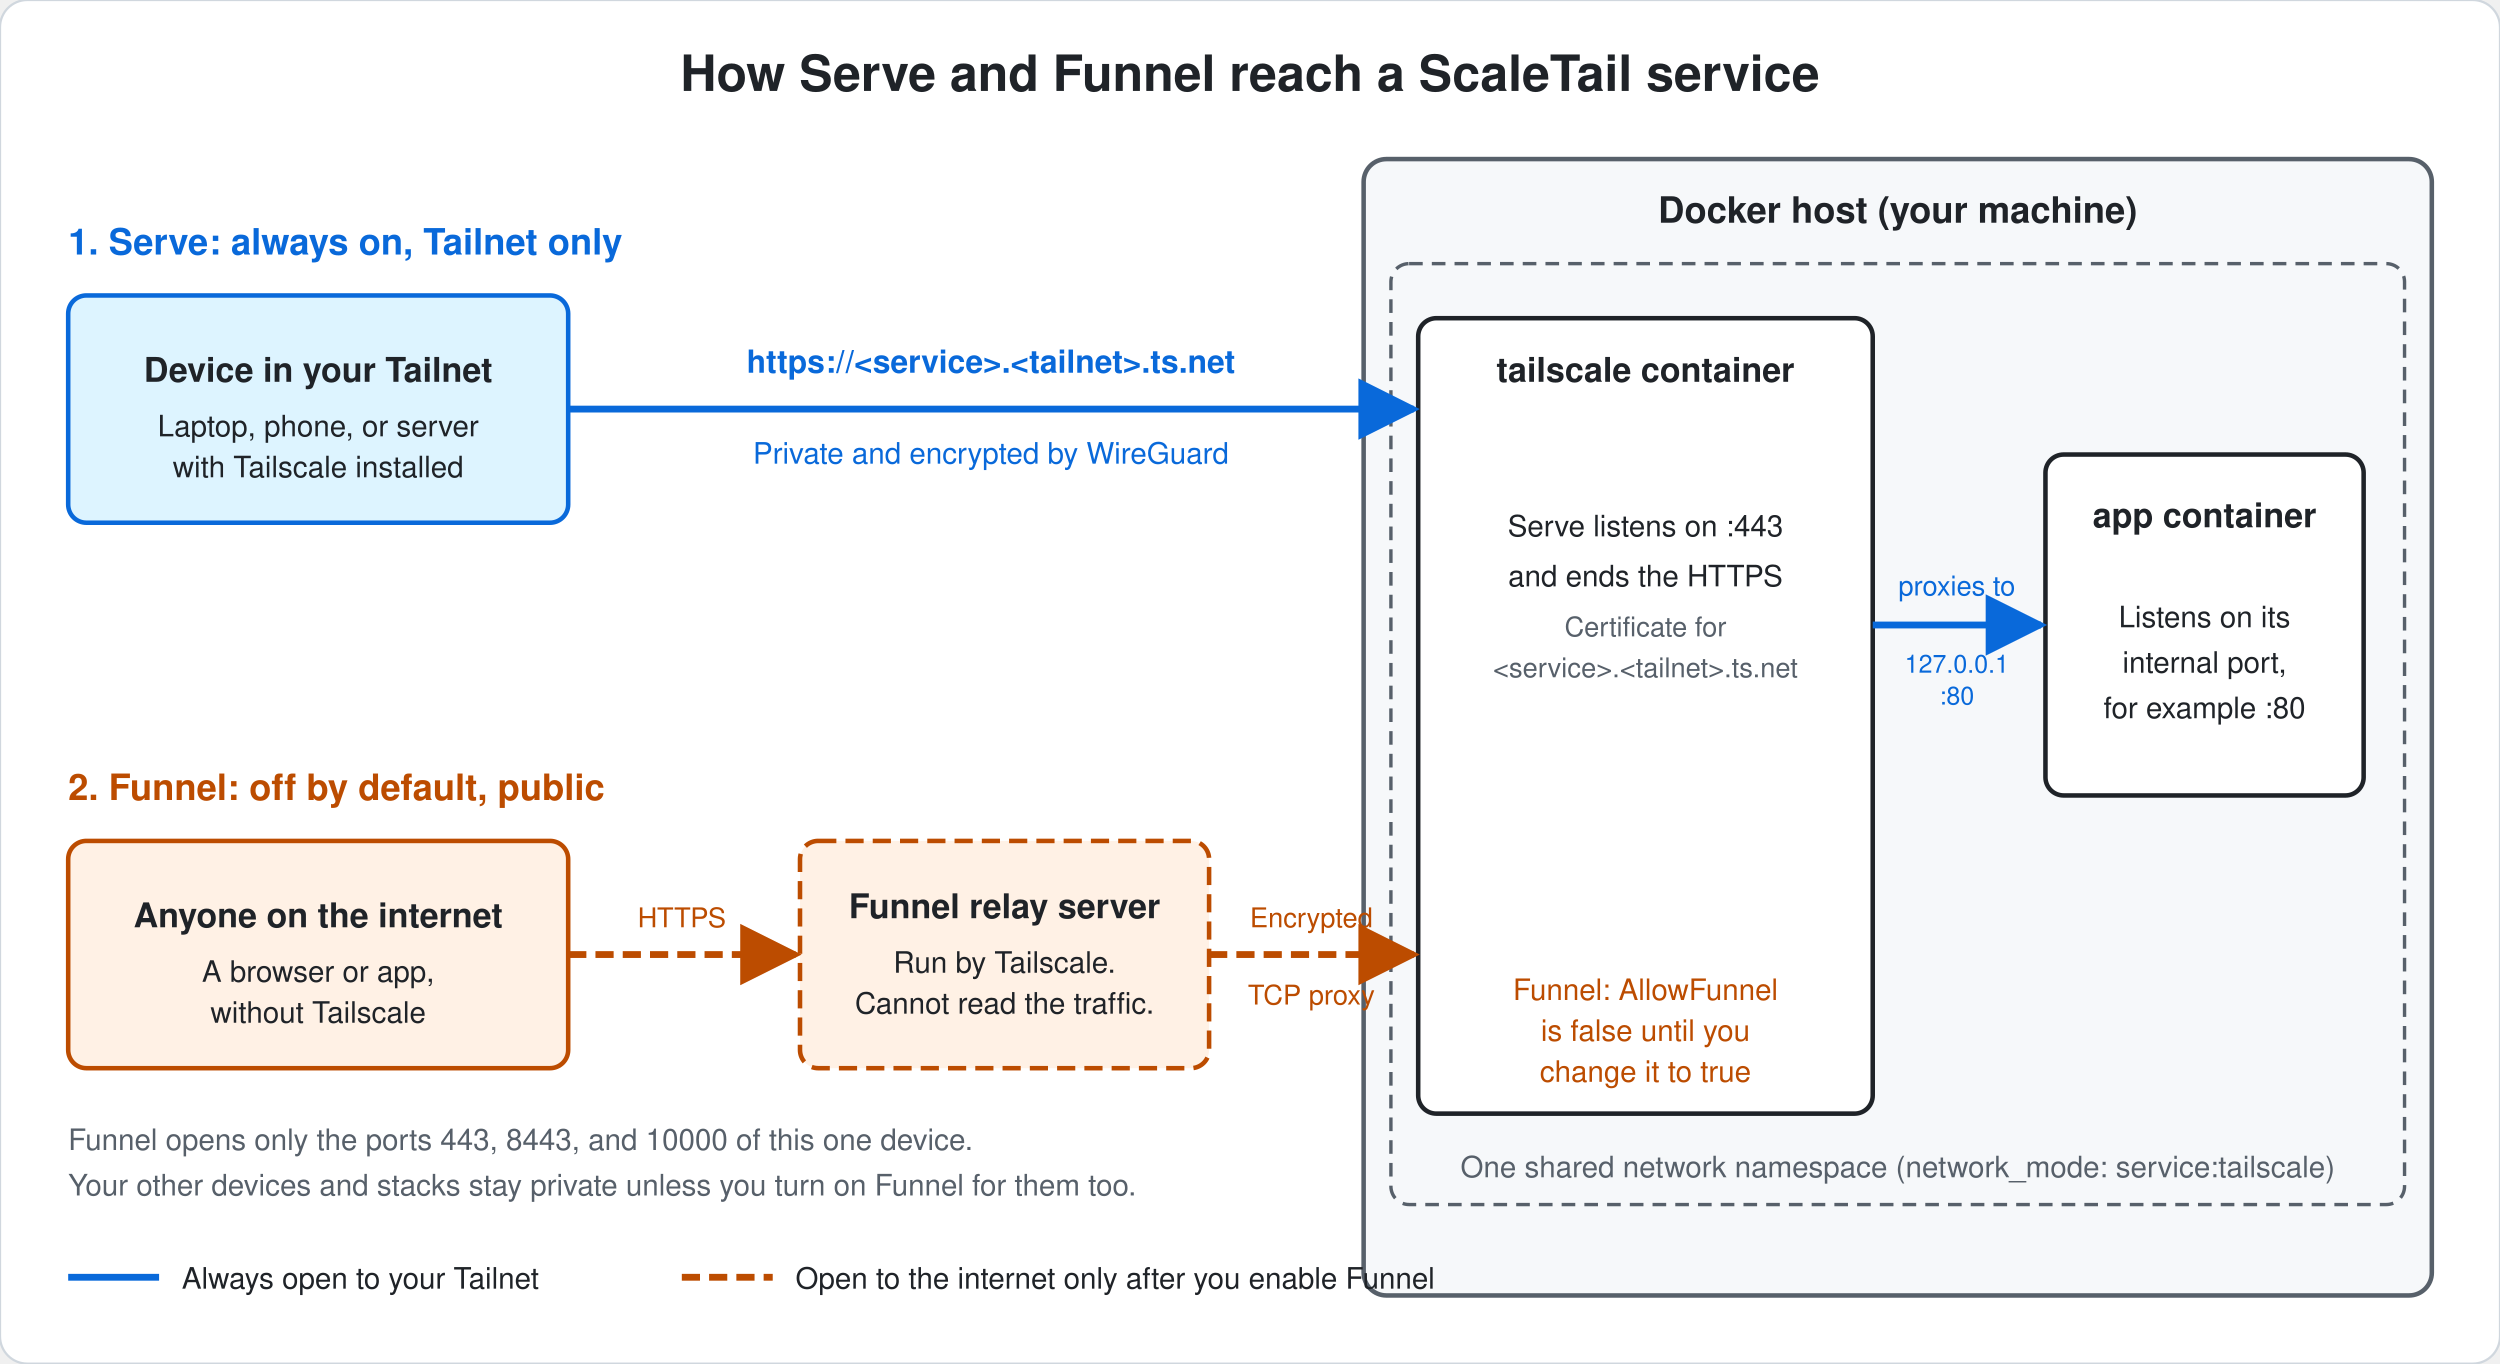
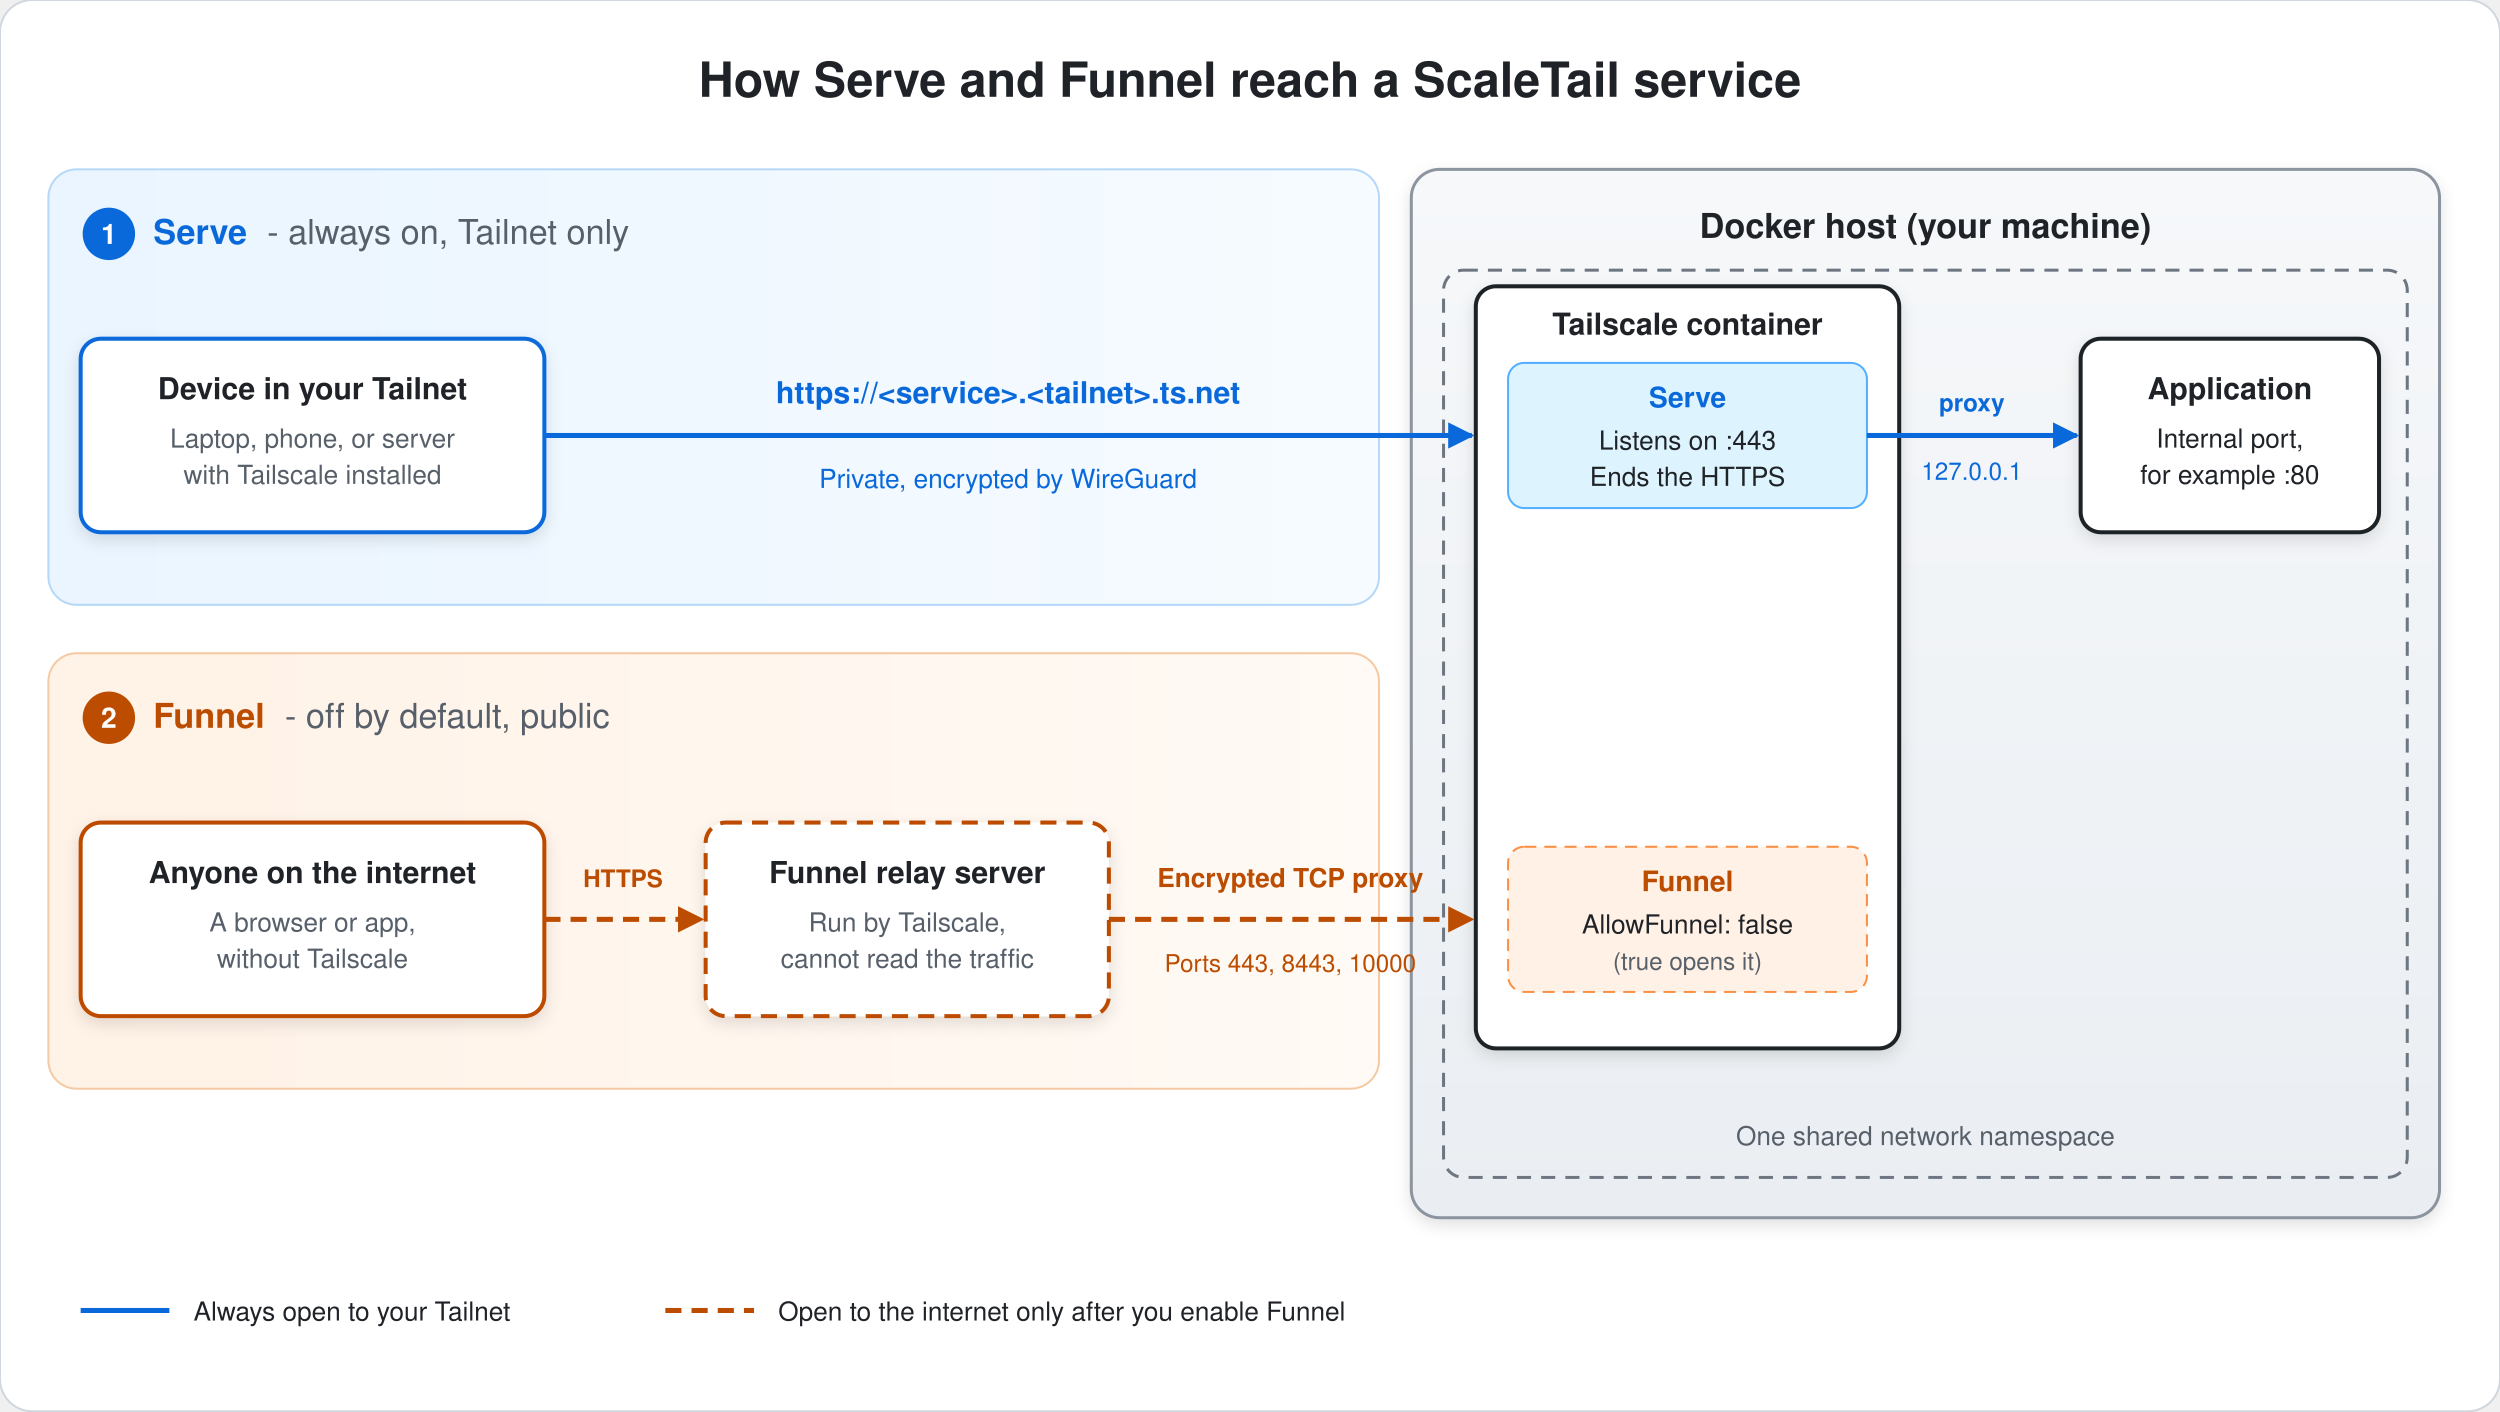
- <svg xmlns="http://www.w3.org/2000/svg" viewBox="0 0 1100 600" width="1100" height="600" font-family="Helvetica, Arial, sans-serif" role="img" aria-labelledby="title desc">
+ <svg xmlns="http://www.w3.org/2000/svg" viewBox="0 0 1240 700" width="1240" height="700" font-family="-apple-system, 'Segoe UI', Helvetica, Arial, sans-serif" role="img" aria-labelledby="title desc">
  <defs>
-     <marker id="arrow-blue" viewBox="0 0 10 10" refX="9" refY="5" markerWidth="9" markerHeight="9" orient="auto-start-reverse">
+     <filter id="shadow" x="-10%" y="-10%" width="120%" height="130%">
+       <feDropShadow dx="0" dy="3" stdDeviation="4" flood-color="#1f2328" flood-opacity="0.12" />
+     </filter>
+     <linearGradient id="lane-blue" x1="0" y1="0" x2="1" y2="0">
+       <stop offset="0" stop-color="#eaf5ff" />
+       <stop offset="1" stop-color="#f6fbff" />
+     </linearGradient>
+     <linearGradient id="lane-orange" x1="0" y1="0" x2="1" y2="0">
+       <stop offset="0" stop-color="#fff2e6" />
+       <stop offset="1" stop-color="#fffaf5" />
+     </linearGradient>
+     <linearGradient id="host-fill" x1="0" y1="0" x2="0" y2="1">
+       <stop offset="0" stop-color="#f6f8fa" />
+       <stop offset="1" stop-color="#eaeef2" />
+     </linearGradient>
+     <marker id="arrow-blue" viewBox="0 0 10 10" refX="9" refY="5" markerUnits="userSpaceOnUse" markerWidth="13" markerHeight="13" orient="auto">
      <path d="M0 0 L10 5 L0 10 z" fill="#0969da" />
    </marker>
-     <marker id="arrow-orange" viewBox="0 0 10 10" refX="9" refY="5" markerWidth="9" markerHeight="9" orient="auto-start-reverse">
+     <marker id="arrow-orange" viewBox="0 0 10 10" refX="9" refY="5" markerUnits="userSpaceOnUse" markerWidth="13" markerHeight="13" orient="auto">
      <path d="M0 0 L10 5 L0 10 z" fill="#bc4c00" />
    </marker>
-     <marker id="arrow-gray" viewBox="0 0 10 10" refX="9" refY="5" markerWidth="9" markerHeight="9" orient="auto-start-reverse">
-       <path d="M0 0 L10 5 L0 10 z" fill="#57606a" />
-     </marker>
  </defs>
-   <rect width="1100" height="600" rx="12" fill="#ffffff" stroke="#d0d7de" />
-   <text x="550" y="40" text-anchor="middle" font-size="22" font-weight="bold" fill="#1f2328">How Serve and Funnel reach a ScaleTail service</text>
-   <text x="30" y="112" font-size="16" font-weight="bold" fill="#0969da">1. Serve: always on, Tailnet only</text>
-   <text x="30" y="352" font-size="16" font-weight="bold" fill="#bc4c00">2. Funnel: off by default, public</text>
-   <rect x="600" y="70" width="470" height="500" rx="10" fill="#f6f8fa" stroke="#57606a" stroke-width="2" />
-   <text x="835" y="98" text-anchor="middle" font-size="16" font-weight="bold" fill="#1f2328">Docker host (your machine)</text>
-   <rect x="612" y="116" width="446" height="414" rx="8" fill="none" stroke="#57606a" stroke-width="1.5" stroke-dasharray="6 4" />
-   <text x="835" y="518" text-anchor="middle" font-size="13" fill="#57606a">One shared network namespace (network_mode: service:tailscale)</text>
-   <rect x="624" y="140" width="200" height="350" rx="8" fill="#ffffff" stroke="#1f2328" stroke-width="2" />
-   <text x="724" y="168" text-anchor="middle" font-size="15" font-weight="bold" fill="#1f2328">tailscale container</text>
-   <text x="724" y="236" text-anchor="middle" font-size="13" fill="#1f2328">Serve listens on :443</text>
-   <text x="724" y="258" text-anchor="middle" font-size="13" fill="#1f2328">and ends the HTTPS</text>
-   <text x="724" y="280" text-anchor="middle" font-size="12" fill="#57606a">Certificate for</text>
-   <text x="724" y="298" text-anchor="middle" font-size="12" fill="#57606a">&lt;service&gt;.&lt;tailnet&gt;.ts.net</text>
-   <text x="724" y="440" text-anchor="middle" font-size="13" fill="#bc4c00">Funnel: AllowFunnel</text>
-   <text x="724" y="458" text-anchor="middle" font-size="13" fill="#bc4c00">is false until you</text>
-   <text x="724" y="476" text-anchor="middle" font-size="13" fill="#bc4c00">change it to true</text>
-   <rect x="900" y="200" width="140" height="150" rx="8" fill="#ffffff" stroke="#1f2328" stroke-width="2" />
-   <text x="970" y="232" text-anchor="middle" font-size="15" font-weight="bold" fill="#1f2328">app container</text>
-   <text x="970" y="276" text-anchor="middle" font-size="13" fill="#1f2328">Listens on its</text>
-   <text x="970" y="296" text-anchor="middle" font-size="13" fill="#1f2328">internal port,</text>
-   <text x="970" y="316" text-anchor="middle" font-size="13" fill="#1f2328">for example :80</text>
-   <line x1="824" y1="275" x2="898" y2="275" stroke="#0969da" stroke-width="3" marker-end="url(#arrow-blue)" />
-   <text x="861" y="262" text-anchor="middle" font-size="12" fill="#0969da">proxies to</text>
-   <text x="861" y="296" text-anchor="middle" font-size="11" fill="#0969da">127.0.0.1</text>
-   <text x="861" y="310" text-anchor="middle" font-size="11" fill="#0969da">:80</text>
-   <rect x="30" y="130" width="220" height="100" rx="8" fill="#ddf4ff" stroke="#0969da" stroke-width="2" />
-   <text x="140" y="168" text-anchor="middle" font-size="15" font-weight="bold" fill="#1f2328">Device in your Tailnet</text>
-   <text x="140" y="192" text-anchor="middle" font-size="13" fill="#1f2328">Laptop, phone, or server</text>
-   <text x="140" y="210" text-anchor="middle" font-size="13" fill="#1f2328">with Tailscale installed</text>
-   <line x1="250" y1="180" x2="622" y2="180" stroke="#0969da" stroke-width="3" marker-end="url(#arrow-blue)" />
-   <text x="436" y="164" text-anchor="middle" font-size="14" font-weight="bold" fill="#0969da">https://&lt;service&gt;.&lt;tailnet&gt;.ts.net</text>
-   <text x="436" y="204" text-anchor="middle" font-size="13" fill="#0969da">Private and encrypted by WireGuard</text>
-   <rect x="30" y="370" width="220" height="100" rx="8" fill="#fff1e5" stroke="#bc4c00" stroke-width="2" />
-   <text x="140" y="408" text-anchor="middle" font-size="15" font-weight="bold" fill="#1f2328">Anyone on the internet</text>
-   <text x="140" y="432" text-anchor="middle" font-size="13" fill="#1f2328">A browser or app,</text>
-   <text x="140" y="450" text-anchor="middle" font-size="13" fill="#1f2328">without Tailscale</text>
-   <rect x="352" y="370" width="180" height="100" rx="8" fill="#fff1e5" stroke="#bc4c00" stroke-width="2" stroke-dasharray="8 4" />
-   <text x="442" y="404" text-anchor="middle" font-size="15" font-weight="bold" fill="#1f2328">Funnel relay server</text>
-   <text x="442" y="428" text-anchor="middle" font-size="13" fill="#1f2328">Run by Tailscale.</text>
-   <text x="442" y="446" text-anchor="middle" font-size="13" fill="#1f2328">Cannot read the traffic.</text>
-   <line x1="250" y1="420" x2="350" y2="420" stroke="#bc4c00" stroke-width="3" stroke-dasharray="8 4" marker-end="url(#arrow-orange)" />
-   <text x="300" y="408" text-anchor="middle" font-size="12" fill="#bc4c00">HTTPS</text>
-   <line x1="532" y1="420" x2="622" y2="420" stroke="#bc4c00" stroke-width="3" stroke-dasharray="8 4" marker-end="url(#arrow-orange)" />
-   <text x="577" y="408" text-anchor="middle" font-size="12" fill="#bc4c00">Encrypted</text>
-   <text x="577" y="442" text-anchor="middle" font-size="12" fill="#bc4c00">TCP proxy</text>
-   <text x="30" y="506" font-size="13" fill="#57606a">Funnel opens only the ports 443, 8443, and 10000 of this one device.</text>
-   <text x="30" y="526" font-size="13" fill="#57606a">Your other devices and stacks stay private unless you turn on Funnel for them too.</text>
-   <line x1="30" y1="562" x2="70" y2="562" stroke="#0969da" stroke-width="3" />
-   <text x="80" y="567" font-size="13" fill="#1f2328">Always open to your Tailnet</text>
-   <line x1="300" y1="562" x2="340" y2="562" stroke="#bc4c00" stroke-width="3" stroke-dasharray="8 4" />
-   <text x="350" y="567" font-size="13" fill="#1f2328">Open to the internet only after you enable Funnel</text>
+   <rect width="1240" height="700" rx="16" fill="#ffffff" stroke="#d0d7de" />
+   <text x="620" y="48" text-anchor="middle" font-size="24" font-weight="700" fill="#1f2328">How Serve and Funnel reach a ScaleTail service</text>
+   <rect x="24" y="84" width="660" height="216" rx="14" fill="url(#lane-blue)" stroke="#b6d8f8" />
+   <circle cx="54" cy="116" r="13" fill="#0969da" />
+   <text x="54" y="121" text-anchor="middle" font-size="14" font-weight="700" fill="#ffffff">1</text>
+   <text x="76" y="121" font-size="17" font-weight="700" fill="#0969da">Serve<tspan font-weight="400" fill="#57606a" dx="10">- always on, Tailnet only</tspan>
+   </text>
+   <rect x="24" y="324" width="660" height="216" rx="14" fill="url(#lane-orange)" stroke="#f5c9a3" />
+   <circle cx="54" cy="356" r="13" fill="#bc4c00" />
+   <text x="54" y="361" text-anchor="middle" font-size="14" font-weight="700" fill="#ffffff">2</text>
+   <text x="76" y="361" font-size="17" font-weight="700" fill="#bc4c00">Funnel<tspan font-weight="400" fill="#57606a" dx="10">- off by default, public</tspan>
+   </text>
+   <rect x="700" y="84" width="510" height="520" rx="14" fill="url(#host-fill)" stroke="#8c959f" stroke-width="1.5" filter="url(#shadow)" />
+   <text x="955" y="118" text-anchor="middle" font-size="17" font-weight="700" fill="#1f2328">Docker host (your machine)</text>
+   <rect x="716" y="134" width="478" height="450" rx="10" fill="none" stroke="#6e7781" stroke-width="1.5" stroke-dasharray="7 5" />
+   <text x="955" y="568" text-anchor="middle" font-size="13" fill="#57606a">One shared network namespace</text>
+   <rect x="732" y="142" width="210" height="378" rx="10" fill="#ffffff" stroke="#1f2328" stroke-width="2" filter="url(#shadow)" />
+   <text x="837" y="166" text-anchor="middle" font-size="15" font-weight="700" fill="#1f2328">Tailscale container</text>
+   <rect x="748" y="180" width="178" height="72" rx="8" fill="#ddf4ff" stroke="#54aeff" />
+   <text x="837" y="202" text-anchor="middle" font-size="14" font-weight="700" fill="#0969da">Serve</text>
+   <text x="837" y="223" text-anchor="middle" font-size="13" fill="#1f2328">Listens on :443</text>
+   <text x="837" y="241" text-anchor="middle" font-size="13" fill="#1f2328">Ends the HTTPS</text>
+   <rect x="748" y="420" width="178" height="72" rx="8" fill="#fff1e5" stroke="#fb8f44" stroke-dasharray="6 4" />
+   <text x="837" y="442" text-anchor="middle" font-size="14" font-weight="700" fill="#bc4c00">Funnel</text>
+   <text x="837" y="463" text-anchor="middle" font-size="13" fill="#1f2328">AllowFunnel: false</text>
+   <text x="837" y="481" text-anchor="middle" font-size="12" fill="#57606a">(true opens it)</text>
+   <rect x="1032" y="168" width="148" height="96" rx="10" fill="#ffffff" stroke="#1f2328" stroke-width="2" filter="url(#shadow)" />
+   <text x="1106" y="198" text-anchor="middle" font-size="15" font-weight="700" fill="#1f2328">Application</text>
+   <text x="1106" y="222" text-anchor="middle" font-size="13" fill="#1f2328">Internal port,</text>
+   <text x="1106" y="240" text-anchor="middle" font-size="13" fill="#1f2328">for example :80</text>
+   <line x1="926" y1="216" x2="1030" y2="216" stroke="#0969da" stroke-width="2.5" marker-end="url(#arrow-blue)" />
+   <text x="978" y="204" text-anchor="middle" font-size="12" font-weight="700" fill="#0969da">proxy</text>
+   <text x="978" y="238" text-anchor="middle" font-size="12" fill="#0969da">127.0.0.1</text>
+   <rect x="40" y="168" width="230" height="96" rx="10" fill="#ffffff" stroke="#0969da" stroke-width="2" filter="url(#shadow)" />
+   <text x="155" y="198" text-anchor="middle" font-size="15" font-weight="700" fill="#1f2328">Device in your Tailnet</text>
+   <text x="155" y="222" text-anchor="middle" font-size="13" fill="#57606a">Laptop, phone, or server</text>
+   <text x="155" y="240" text-anchor="middle" font-size="13" fill="#57606a">with Tailscale installed</text>
+   <line x1="270" y1="216" x2="730" y2="216" stroke="#0969da" stroke-width="2.5" marker-end="url(#arrow-blue)" />
+   <text x="500" y="200" text-anchor="middle" font-size="15" font-weight="700" fill="#0969da">https://&lt;service&gt;.&lt;tailnet&gt;.ts.net</text>
+   <text x="500" y="242" text-anchor="middle" font-size="13" fill="#0969da">Private, encrypted by WireGuard</text>
+   <rect x="40" y="408" width="230" height="96" rx="10" fill="#ffffff" stroke="#bc4c00" stroke-width="2" filter="url(#shadow)" />
+   <text x="155" y="438" text-anchor="middle" font-size="15" font-weight="700" fill="#1f2328">Anyone on the internet</text>
+   <text x="155" y="462" text-anchor="middle" font-size="13" fill="#57606a">A browser or app,</text>
+   <text x="155" y="480" text-anchor="middle" font-size="13" fill="#57606a">without Tailscale</text>
+   <rect x="350" y="408" width="200" height="96" rx="10" fill="#ffffff" stroke="#bc4c00" stroke-width="2" stroke-dasharray="8 5" filter="url(#shadow)" />
+   <text x="450" y="438" text-anchor="middle" font-size="15" font-weight="700" fill="#1f2328">Funnel relay server</text>
+   <text x="450" y="462" text-anchor="middle" font-size="13" fill="#57606a">Run by Tailscale,</text>
+   <text x="450" y="480" text-anchor="middle" font-size="13" fill="#57606a">cannot read the traffic</text>
+   <line x1="270" y1="456" x2="348" y2="456" stroke="#bc4c00" stroke-width="2.5" stroke-dasharray="8 5" marker-end="url(#arrow-orange)" />
+   <text x="309" y="440" text-anchor="middle" font-size="12" font-weight="700" fill="#bc4c00">HTTPS</text>
+   <line x1="550" y1="456" x2="730" y2="456" stroke="#bc4c00" stroke-width="2.5" stroke-dasharray="8 5" marker-end="url(#arrow-orange)" />
+   <text x="640" y="440" text-anchor="middle" font-size="13" font-weight="700" fill="#bc4c00">Encrypted TCP proxy</text>
+   <text x="640" y="482" text-anchor="middle" font-size="12" fill="#bc4c00">Ports 443, 8443, 10000</text>
+   <line x1="40" y1="650" x2="84" y2="650" stroke="#0969da" stroke-width="2.5" />
+   <text x="96" y="655" font-size="13" fill="#1f2328">Always open to your Tailnet</text>
+   <line x1="330" y1="650" x2="374" y2="650" stroke="#bc4c00" stroke-width="2.5" stroke-dasharray="8 5" />
+   <text x="386" y="655" font-size="13" fill="#1f2328">Open to the internet only after you enable Funnel</text>
</svg>
